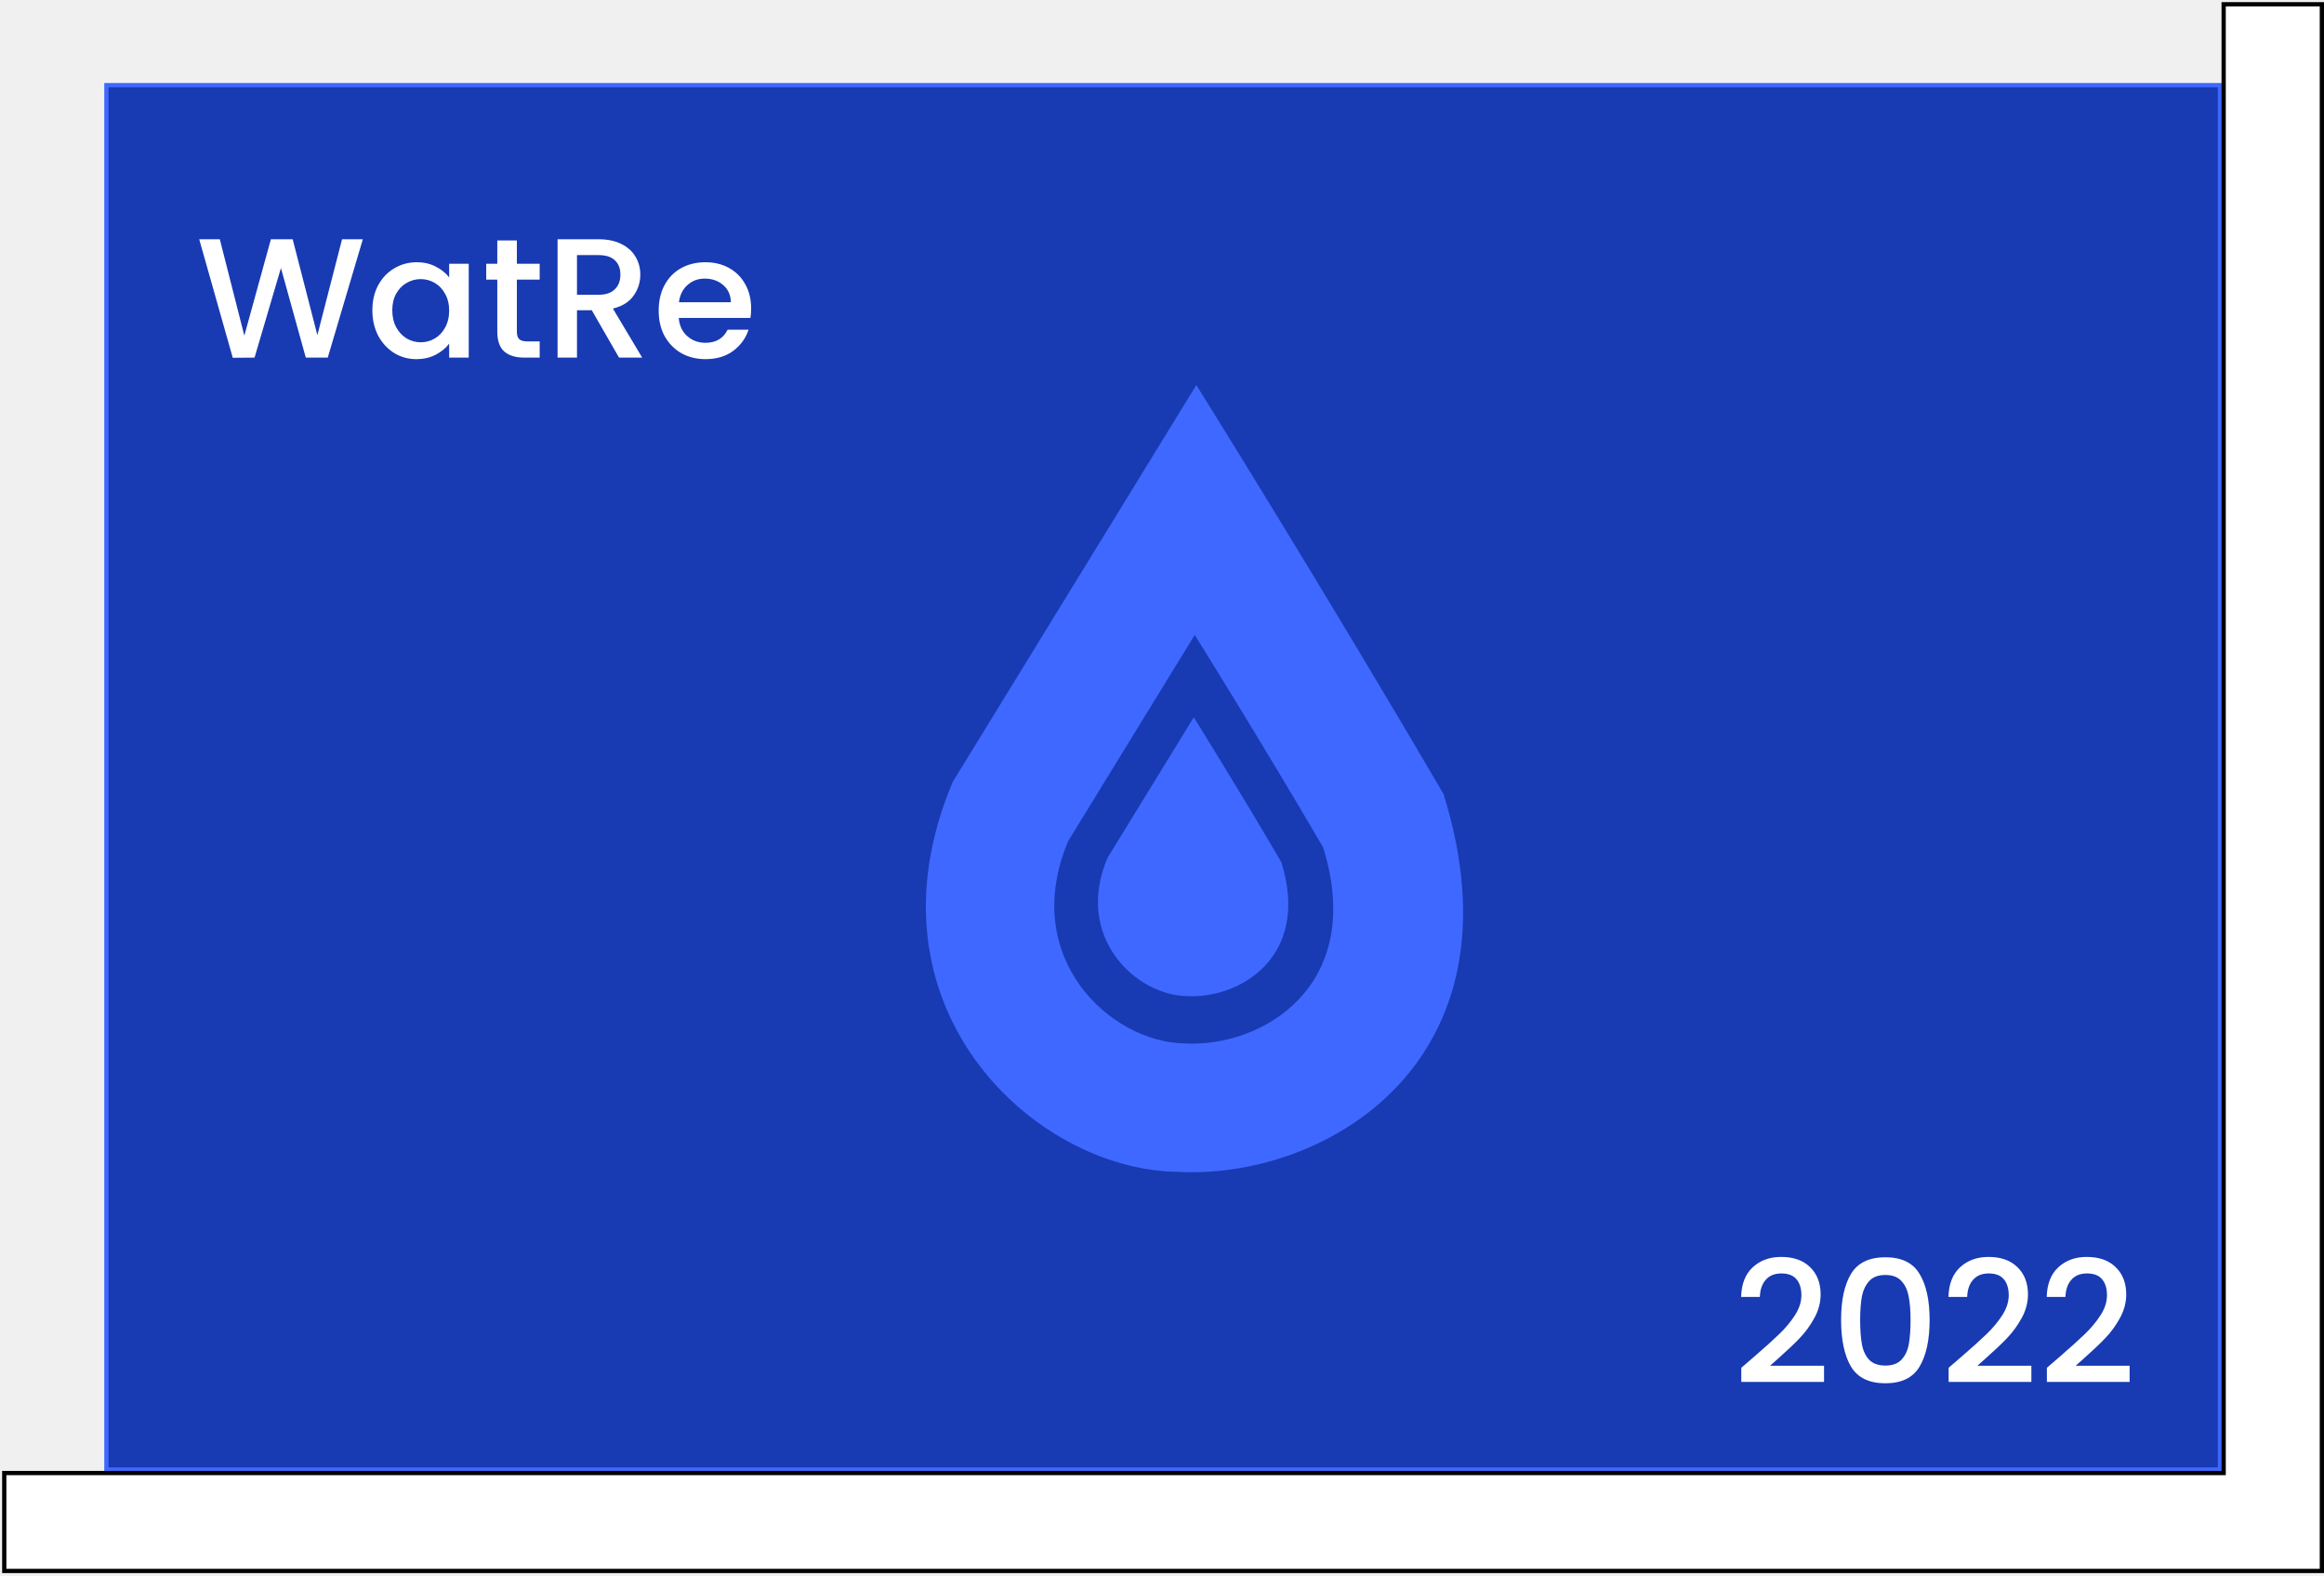
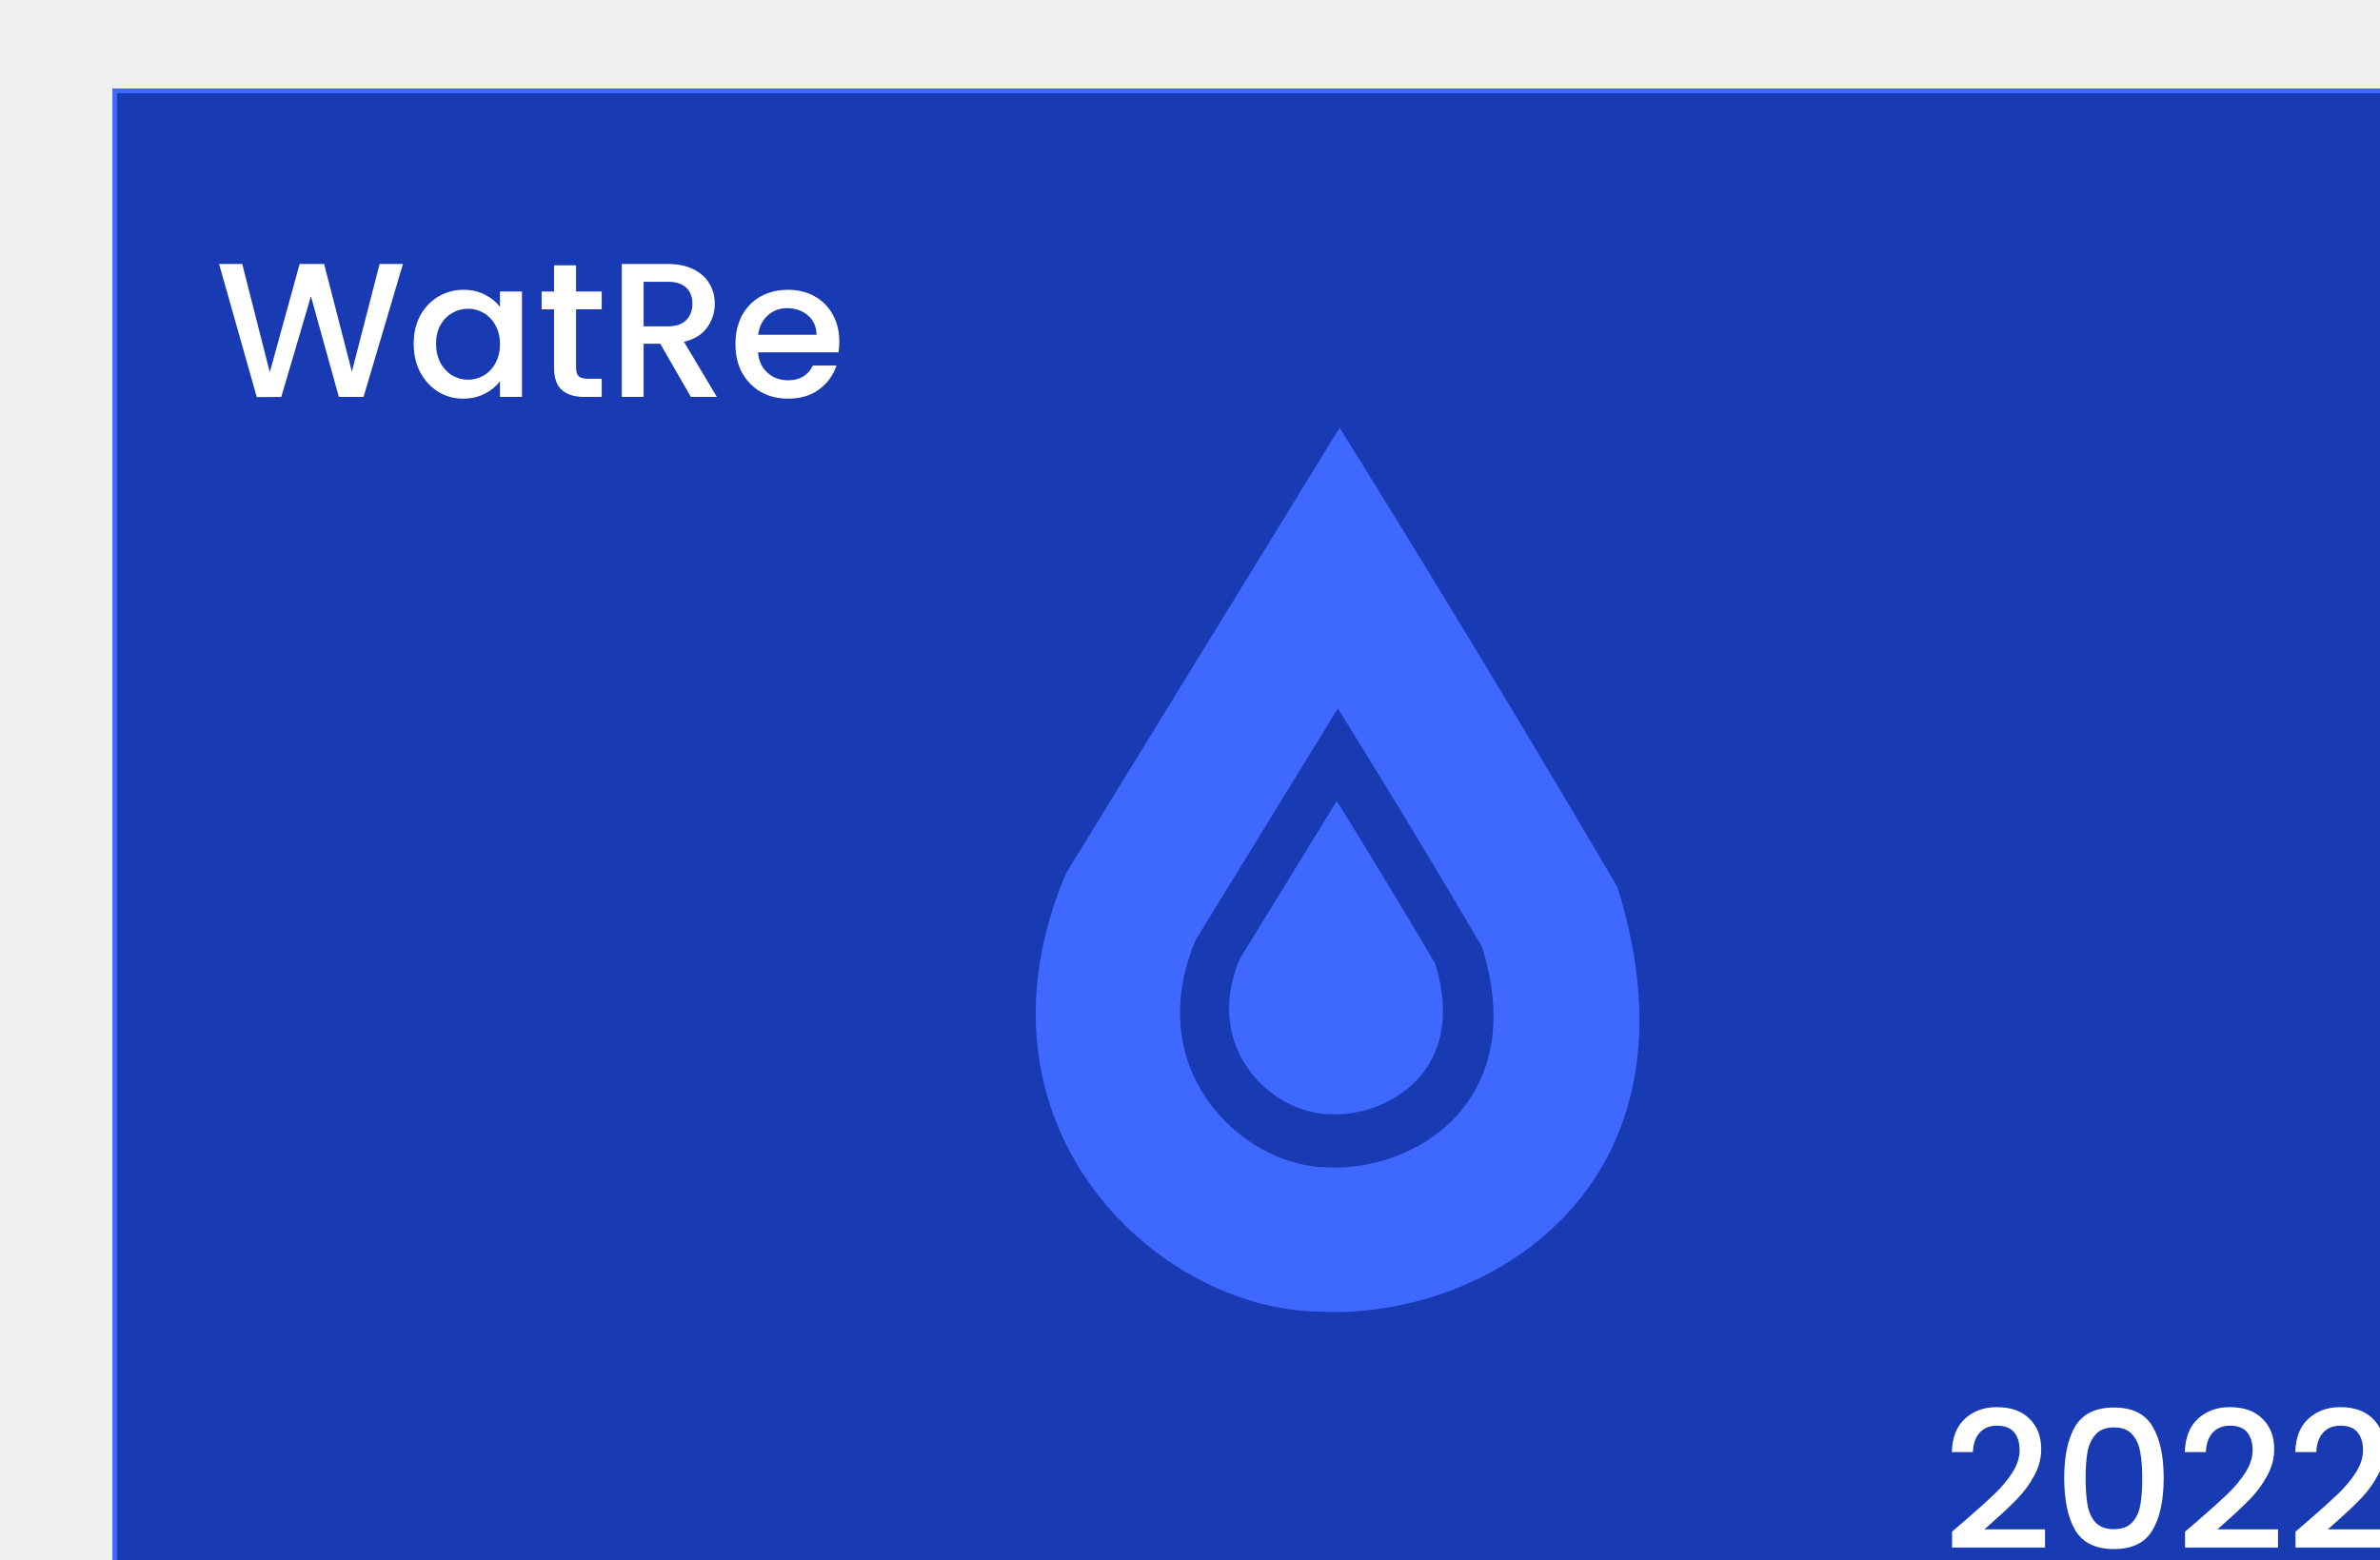
- <svg xmlns="http://www.w3.org/2000/svg" width="546" height="370" viewBox="0 0 546 370" fill="none">
-   <path d="M521.565 19.999H25V345.173H521.565V19.999Z" fill="#183AB2" stroke="#3E68FF" />
-   <path fill-rule="evenodd" clip-rule="evenodd" d="M281.064 90.437L223.843 183.638C201.591 236.236 242.628 274.673 276.441 275.251C311.121 277.273 358.804 249.529 339.153 186.528C310.253 137.109 281.064 90.437 281.064 90.437ZM250.982 197.529L280.689 149.143C280.689 149.143 295.843 173.373 310.846 199.029C321.048 231.738 296.293 246.141 278.288 245.091C260.734 244.791 239.429 224.835 250.982 197.529Z" fill="#3E68FF" />
-   <path d="M280.465 168.484L260.188 201.51C252.303 220.149 266.845 233.769 278.827 233.974C291.116 234.691 308.013 224.86 301.049 202.534C290.809 185.023 280.465 168.484 280.465 168.484Z" fill="#3E68FF" />
-   <path d="M411.979 318.8C414.539 316.587 416.552 314.773 418.019 313.36C419.512 311.92 420.752 310.427 421.739 308.88C422.725 307.333 423.219 305.787 423.219 304.24C423.219 302.64 422.832 301.387 422.059 300.48C421.312 299.573 420.125 299.12 418.499 299.12C416.925 299.12 415.699 299.627 414.819 300.64C413.965 301.627 413.512 302.96 413.459 304.64H409.059C409.139 301.6 410.045 299.28 411.779 297.68C413.539 296.053 415.765 295.24 418.459 295.24C421.365 295.24 423.632 296.04 425.259 297.64C426.912 299.24 427.739 301.373 427.739 304.04C427.739 305.96 427.245 307.813 426.259 309.6C425.299 311.36 424.139 312.947 422.779 314.36C421.445 315.747 419.739 317.36 417.659 319.2L415.859 320.8H428.539V324.6H409.099V321.28L411.979 318.8ZM432.545 310.04C432.545 305.427 433.318 301.827 434.865 299.24C436.438 296.627 439.131 295.32 442.945 295.32C446.758 295.32 449.438 296.627 450.985 299.24C452.558 301.827 453.345 305.427 453.345 310.04C453.345 314.707 452.558 318.36 450.985 321C449.438 323.613 446.758 324.92 442.945 324.92C439.131 324.92 436.438 323.613 434.865 321C433.318 318.36 432.545 314.707 432.545 310.04ZM448.865 310.04C448.865 307.88 448.718 306.053 448.425 304.56C448.158 303.067 447.598 301.853 446.745 300.92C445.891 299.96 444.625 299.48 442.945 299.48C441.265 299.48 439.998 299.96 439.145 300.92C438.291 301.853 437.718 303.067 437.425 304.56C437.158 306.053 437.025 307.88 437.025 310.04C437.025 312.28 437.158 314.16 437.425 315.68C437.691 317.2 438.251 318.427 439.105 319.36C439.985 320.293 441.265 320.76 442.945 320.76C444.625 320.76 445.891 320.293 446.745 319.36C447.625 318.427 448.198 317.2 448.465 315.68C448.731 314.16 448.865 312.28 448.865 310.04ZM460.69 318.8C463.25 316.587 465.263 314.773 466.73 313.36C468.223 311.92 469.463 310.427 470.45 308.88C471.436 307.333 471.93 305.787 471.93 304.24C471.93 302.64 471.543 301.387 470.77 300.48C470.023 299.573 468.836 299.12 467.21 299.12C465.636 299.12 464.41 299.627 463.53 300.64C462.676 301.627 462.223 302.96 462.17 304.64H457.77C457.85 301.6 458.756 299.28 460.49 297.68C462.25 296.053 464.476 295.24 467.17 295.24C470.076 295.24 472.343 296.04 473.97 297.64C475.623 299.24 476.45 301.373 476.45 304.04C476.45 305.96 475.956 307.813 474.97 309.6C474.01 311.36 472.85 312.947 471.49 314.36C470.156 315.747 468.45 317.36 466.37 319.2L464.57 320.8H477.25V324.6H457.81V321.28L460.69 318.8ZM483.775 318.8C486.335 316.587 488.349 314.773 489.815 313.36C491.309 311.92 492.549 310.427 493.535 308.88C494.522 307.333 495.015 305.787 495.015 304.24C495.015 302.64 494.629 301.387 493.855 300.48C493.109 299.573 491.922 299.12 490.295 299.12C488.722 299.12 487.495 299.627 486.615 300.64C485.762 301.627 485.309 302.96 485.255 304.64H480.855C480.935 301.6 481.842 299.28 483.575 297.68C485.335 296.053 487.562 295.24 490.255 295.24C493.162 295.24 495.429 296.04 497.055 297.64C498.709 299.24 499.535 301.373 499.535 304.04C499.535 305.96 499.042 307.813 498.055 309.6C497.095 311.36 495.935 312.947 494.575 314.36C493.242 315.747 491.535 317.36 489.455 319.2L487.655 320.8H500.335V324.6H480.895V321.28L483.775 318.8Z" fill="white" />
-   <path d="M85.243 56.2L77.003 84H71.843L66.003 62.96L59.803 84L54.683 84.04L46.803 56.2H51.643L57.403 78.84L63.643 56.2H68.763L74.563 78.72L80.363 56.2H85.243ZM87.484 72.88C87.484 70.667 87.937 68.707 88.844 67C89.777 65.293 91.031 63.973 92.604 63.04C94.204 62.08 95.964 61.6 97.884 61.6C99.617 61.6 101.124 61.947 102.404 62.64C103.711 63.307 104.751 64.147 105.524 65.16V61.96H110.124V84H105.524V80.72C104.751 81.76 103.697 82.627 102.364 83.32C101.031 84.013 99.511 84.36 97.804 84.36C95.911 84.36 94.177 83.88 92.604 82.92C91.031 81.933 89.777 80.573 88.844 78.84C87.937 77.08 87.484 75.093 87.484 72.88ZM105.524 72.96C105.524 71.44 105.204 70.12 104.564 69C103.951 67.88 103.137 67.027 102.124 66.44C101.111 65.853 100.017 65.56 98.844 65.56C97.671 65.56 96.577 65.853 95.564 66.44C94.551 67 93.724 67.84 93.084 68.96C92.471 70.053 92.164 71.36 92.164 72.88C92.164 74.4 92.471 75.733 93.084 76.88C93.724 78.027 94.551 78.907 95.564 79.52C96.604 80.107 97.697 80.4 98.844 80.4C100.017 80.4 101.111 80.107 102.124 79.52C103.137 78.933 103.951 78.08 104.564 76.96C105.204 75.813 105.524 74.48 105.524 72.96ZM121.433 65.68V77.88C121.433 78.707 121.62 79.307 121.993 79.68C122.393 80.027 123.06 80.2 123.993 80.2H126.793V84H123.193C121.14 84 119.567 83.52 118.473 82.56C117.38 81.6 116.833 80.04 116.833 77.88V65.68H114.233V61.96H116.833V56.48H121.433V61.96H126.793V65.68H121.433ZM145.436 84L139.036 72.88H135.556V84H130.996V56.2H140.596C142.729 56.2 144.529 56.573 145.996 57.32C147.489 58.067 148.596 59.067 149.316 60.32C150.063 61.573 150.436 62.973 150.436 64.52C150.436 66.333 149.903 67.987 148.836 69.48C147.796 70.947 146.183 71.947 143.996 72.48L150.876 84H145.436ZM135.556 69.24H140.596C142.303 69.24 143.583 68.813 144.436 67.96C145.316 67.107 145.756 65.96 145.756 64.52C145.756 63.08 145.329 61.96 144.476 61.16C143.623 60.333 142.329 59.92 140.596 59.92H135.556V69.24ZM176.47 72.44C176.47 73.267 176.416 74.013 176.31 74.68H159.47C159.603 76.44 160.256 77.853 161.43 78.92C162.603 79.987 164.043 80.52 165.75 80.52C168.203 80.52 169.936 79.493 170.95 77.44H175.87C175.203 79.467 173.99 81.133 172.23 82.44C170.496 83.72 168.336 84.36 165.75 84.36C163.643 84.36 161.75 83.893 160.07 82.96C158.416 82 157.11 80.667 156.15 78.96C155.216 77.227 154.75 75.227 154.75 72.96C154.75 70.693 155.203 68.707 156.11 67C157.043 65.267 158.336 63.933 159.99 63C161.67 62.067 163.59 61.6 165.75 61.6C167.83 61.6 169.683 62.053 171.31 62.96C172.936 63.867 174.203 65.147 175.11 66.8C176.016 68.427 176.47 70.307 176.47 72.44ZM171.71 71C171.683 69.32 171.083 67.973 169.91 66.96C168.736 65.947 167.283 65.44 165.55 65.44C163.976 65.44 162.63 65.947 161.51 66.96C160.39 67.947 159.723 69.293 159.51 71H171.71Z" fill="white" />
-   <path d="M1 369V346H522.426V1H545.5V369H1Z" fill="white" stroke="black" />
+ <svg>
+   <path d="M520.565 18.999H24V344.173H520.565V18.999Z" fill="#183AB2" stroke="#3E68FF" />
+   <path fillRule="evenodd" clipRule="evenodd" d="M280.064 89.436L222.843 182.638C200.591 235.236 241.628 273.672 275.441 274.251C310.121 276.273 357.804 248.529 338.153 185.528C309.253 136.109 280.064 89.436 280.064 89.436ZM249.982 196.529L279.689 148.142C279.689 148.142 294.843 172.373 309.846 198.029C320.048 230.738 295.293 245.141 277.288 244.091C259.734 243.791 238.429 223.835 249.982 196.529Z" fill="#3E68FF" />
+   <path d="M279.465 167.484L259.188 200.51C251.303 219.149 265.845 232.769 277.827 232.974C290.116 233.691 307.013 223.859 300.049 201.534C289.809 184.023 279.465 167.484 279.465 167.484Z" fill="#3E68FF" />
+   <path d="M410.979 317.8C413.539 315.587 415.552 313.773 417.019 312.36C418.512 310.92 419.752 309.427 420.739 307.88C421.725 306.333 422.219 304.787 422.219 303.24C422.219 301.64 421.832 300.387 421.059 299.48C420.312 298.573 419.125 298.12 417.499 298.12C415.925 298.12 414.699 298.627 413.819 299.64C412.965 300.627 412.512 301.96 412.459 303.64H408.059C408.139 300.6 409.045 298.28 410.779 296.68C412.539 295.053 414.765 294.24 417.459 294.24C420.365 294.24 422.632 295.04 424.259 296.64C425.912 298.24 426.739 300.373 426.739 303.04C426.739 304.96 426.245 306.813 425.259 308.6C424.299 310.36 423.139 311.947 421.779 313.36C420.445 314.747 418.739 316.36 416.659 318.2L414.859 319.8H427.539V323.6H408.099V320.28L410.979 317.8ZM431.545 309.04C431.545 304.427 432.318 300.827 433.865 298.24C435.438 295.627 438.131 294.32 441.945 294.32C445.758 294.32 448.438 295.627 449.985 298.24C451.558 300.827 452.345 304.427 452.345 309.04C452.345 313.707 451.558 317.36 449.985 320C448.438 322.613 445.758 323.92 441.945 323.92C438.131 323.92 435.438 322.613 433.865 320C432.318 317.36 431.545 313.707 431.545 309.04ZM447.865 309.04C447.865 306.88 447.718 305.053 447.425 303.56C447.158 302.067 446.598 300.853 445.745 299.92C444.891 298.96 443.625 298.48 441.945 298.48C440.265 298.48 438.998 298.96 438.145 299.92C437.291 300.853 436.718 302.067 436.425 303.56C436.158 305.053 436.025 306.88 436.025 309.04C436.025 311.28 436.158 313.16 436.425 314.68C436.691 316.2 437.251 317.427 438.105 318.36C438.985 319.293 440.265 319.76 441.945 319.76C443.625 319.76 444.891 319.293 445.745 318.36C446.625 317.427 447.198 316.2 447.465 314.68C447.731 313.16 447.865 311.28 447.865 309.04ZM459.69 317.8C462.25 315.587 464.263 313.773 465.73 312.36C467.223 310.92 468.463 309.427 469.45 307.88C470.436 306.333 470.93 304.787 470.93 303.24C470.93 301.64 470.543 300.387 469.77 299.48C469.023 298.573 467.836 298.12 466.21 298.12C464.636 298.12 463.41 298.627 462.53 299.64C461.676 300.627 461.223 301.96 461.17 303.64H456.77C456.85 300.6 457.756 298.28 459.49 296.68C461.25 295.053 463.476 294.24 466.17 294.24C469.076 294.24 471.343 295.04 472.97 296.64C474.623 298.24 475.45 300.373 475.45 303.04C475.45 304.96 474.956 306.813 473.97 308.6C473.01 310.36 471.85 311.947 470.49 313.36C469.156 314.747 467.45 316.36 465.37 318.2L463.57 319.8H476.25V323.6H456.81V320.28L459.69 317.8ZM482.775 317.8C485.335 315.587 487.349 313.773 488.815 312.36C490.309 310.92 491.549 309.427 492.535 307.88C493.522 306.333 494.015 304.787 494.015 303.24C494.015 301.64 493.629 300.387 492.855 299.48C492.109 298.573 490.922 298.12 489.295 298.12C487.722 298.12 486.495 298.627 485.615 299.64C484.762 300.627 484.309 301.96 484.255 303.64H479.855C479.935 300.6 480.842 298.28 482.575 296.68C484.335 295.053 486.562 294.24 489.255 294.24C492.162 294.24 494.429 295.04 496.055 296.64C497.709 298.24 498.535 300.373 498.535 303.04C498.535 304.96 498.042 306.813 497.055 308.6C496.095 310.36 494.935 311.947 493.575 313.36C492.242 314.747 490.535 316.36 488.455 318.2L486.655 319.8H499.335V323.6H479.895V320.28L482.775 317.8Z" fill="white" />
+   <path d="M84.243 55.2L76.003 83H70.843L65.003 61.96L58.803 83L53.683 83.04L45.803 55.2H50.643L56.403 77.84L62.643 55.2H67.763L73.563 77.72L79.363 55.2H84.243ZM86.484 71.88C86.484 69.667 86.937 67.707 87.844 66C88.777 64.293 90.031 62.973 91.604 62.04C93.204 61.08 94.964 60.6 96.884 60.6C98.617 60.6 100.124 60.947 101.404 61.64C102.711 62.307 103.751 63.147 104.524 64.16V60.96H109.124V83H104.524V79.72C103.751 80.76 102.697 81.627 101.364 82.32C100.031 83.013 98.511 83.36 96.804 83.36C94.911 83.36 93.177 82.88 91.604 81.92C90.031 80.933 88.777 79.573 87.844 77.84C86.937 76.08 86.484 74.093 86.484 71.88ZM104.524 71.96C104.524 70.44 104.204 69.12 103.564 68C102.951 66.88 102.137 66.027 101.124 65.44C100.111 64.853 99.017 64.56 97.844 64.56C96.671 64.56 95.577 64.853 94.564 65.44C93.551 66 92.724 66.84 92.084 67.96C91.471 69.053 91.164 70.36 91.164 71.88C91.164 73.4 91.471 74.733 92.084 75.88C92.724 77.027 93.551 77.907 94.564 78.52C95.604 79.107 96.697 79.4 97.844 79.4C99.017 79.4 100.111 79.107 101.124 78.52C102.137 77.933 102.951 77.08 103.564 75.96C104.204 74.813 104.524 73.48 104.524 71.96ZM120.433 64.68V76.88C120.433 77.707 120.62 78.307 120.993 78.68C121.393 79.027 122.06 79.2 122.993 79.2H125.793V83H122.193C120.14 83 118.567 82.52 117.473 81.56C116.38 80.6 115.833 79.04 115.833 76.88V64.68H113.233V60.96H115.833V55.48H120.433V60.96H125.793V64.68H120.433ZM144.436 83L138.036 71.88H134.556V83H129.996V55.2H139.596C141.729 55.2 143.529 55.573 144.996 56.32C146.489 57.067 147.596 58.067 148.316 59.32C149.063 60.573 149.436 61.973 149.436 63.52C149.436 65.333 148.903 66.987 147.836 68.48C146.796 69.947 145.183 70.947 142.996 71.48L149.876 83H144.436ZM134.556 68.24H139.596C141.303 68.24 142.583 67.813 143.436 66.96C144.316 66.107 144.756 64.96 144.756 63.52C144.756 62.08 144.329 60.96 143.476 60.16C142.623 59.333 141.329 58.92 139.596 58.92H134.556V68.24ZM175.47 71.44C175.47 72.267 175.416 73.013 175.31 73.68H158.47C158.603 75.44 159.256 76.853 160.43 77.92C161.603 78.987 163.043 79.52 164.75 79.52C167.203 79.52 168.936 78.493 169.95 76.44H174.87C174.203 78.467 172.99 80.133 171.23 81.44C169.496 82.72 167.336 83.36 164.75 83.36C162.643 83.36 160.75 82.893 159.07 81.96C157.416 81 156.11 79.667 155.15 77.96C154.216 76.227 153.75 74.227 153.75 71.96C153.75 69.693 154.203 67.707 155.11 66C156.043 64.267 157.336 62.933 158.99 62C160.67 61.067 162.59 60.6 164.75 60.6C166.83 60.6 168.683 61.053 170.31 61.96C171.936 62.867 173.203 64.147 174.11 65.8C175.016 67.427 175.47 69.307 175.47 71.44ZM170.71 70C170.683 68.32 170.083 66.973 168.91 65.96C167.736 64.947 166.283 64.44 164.55 64.44C162.976 64.44 161.63 64.947 160.51 65.96C159.39 66.947 158.723 68.293 158.51 70H170.71Z" fill="white" />
</svg>
